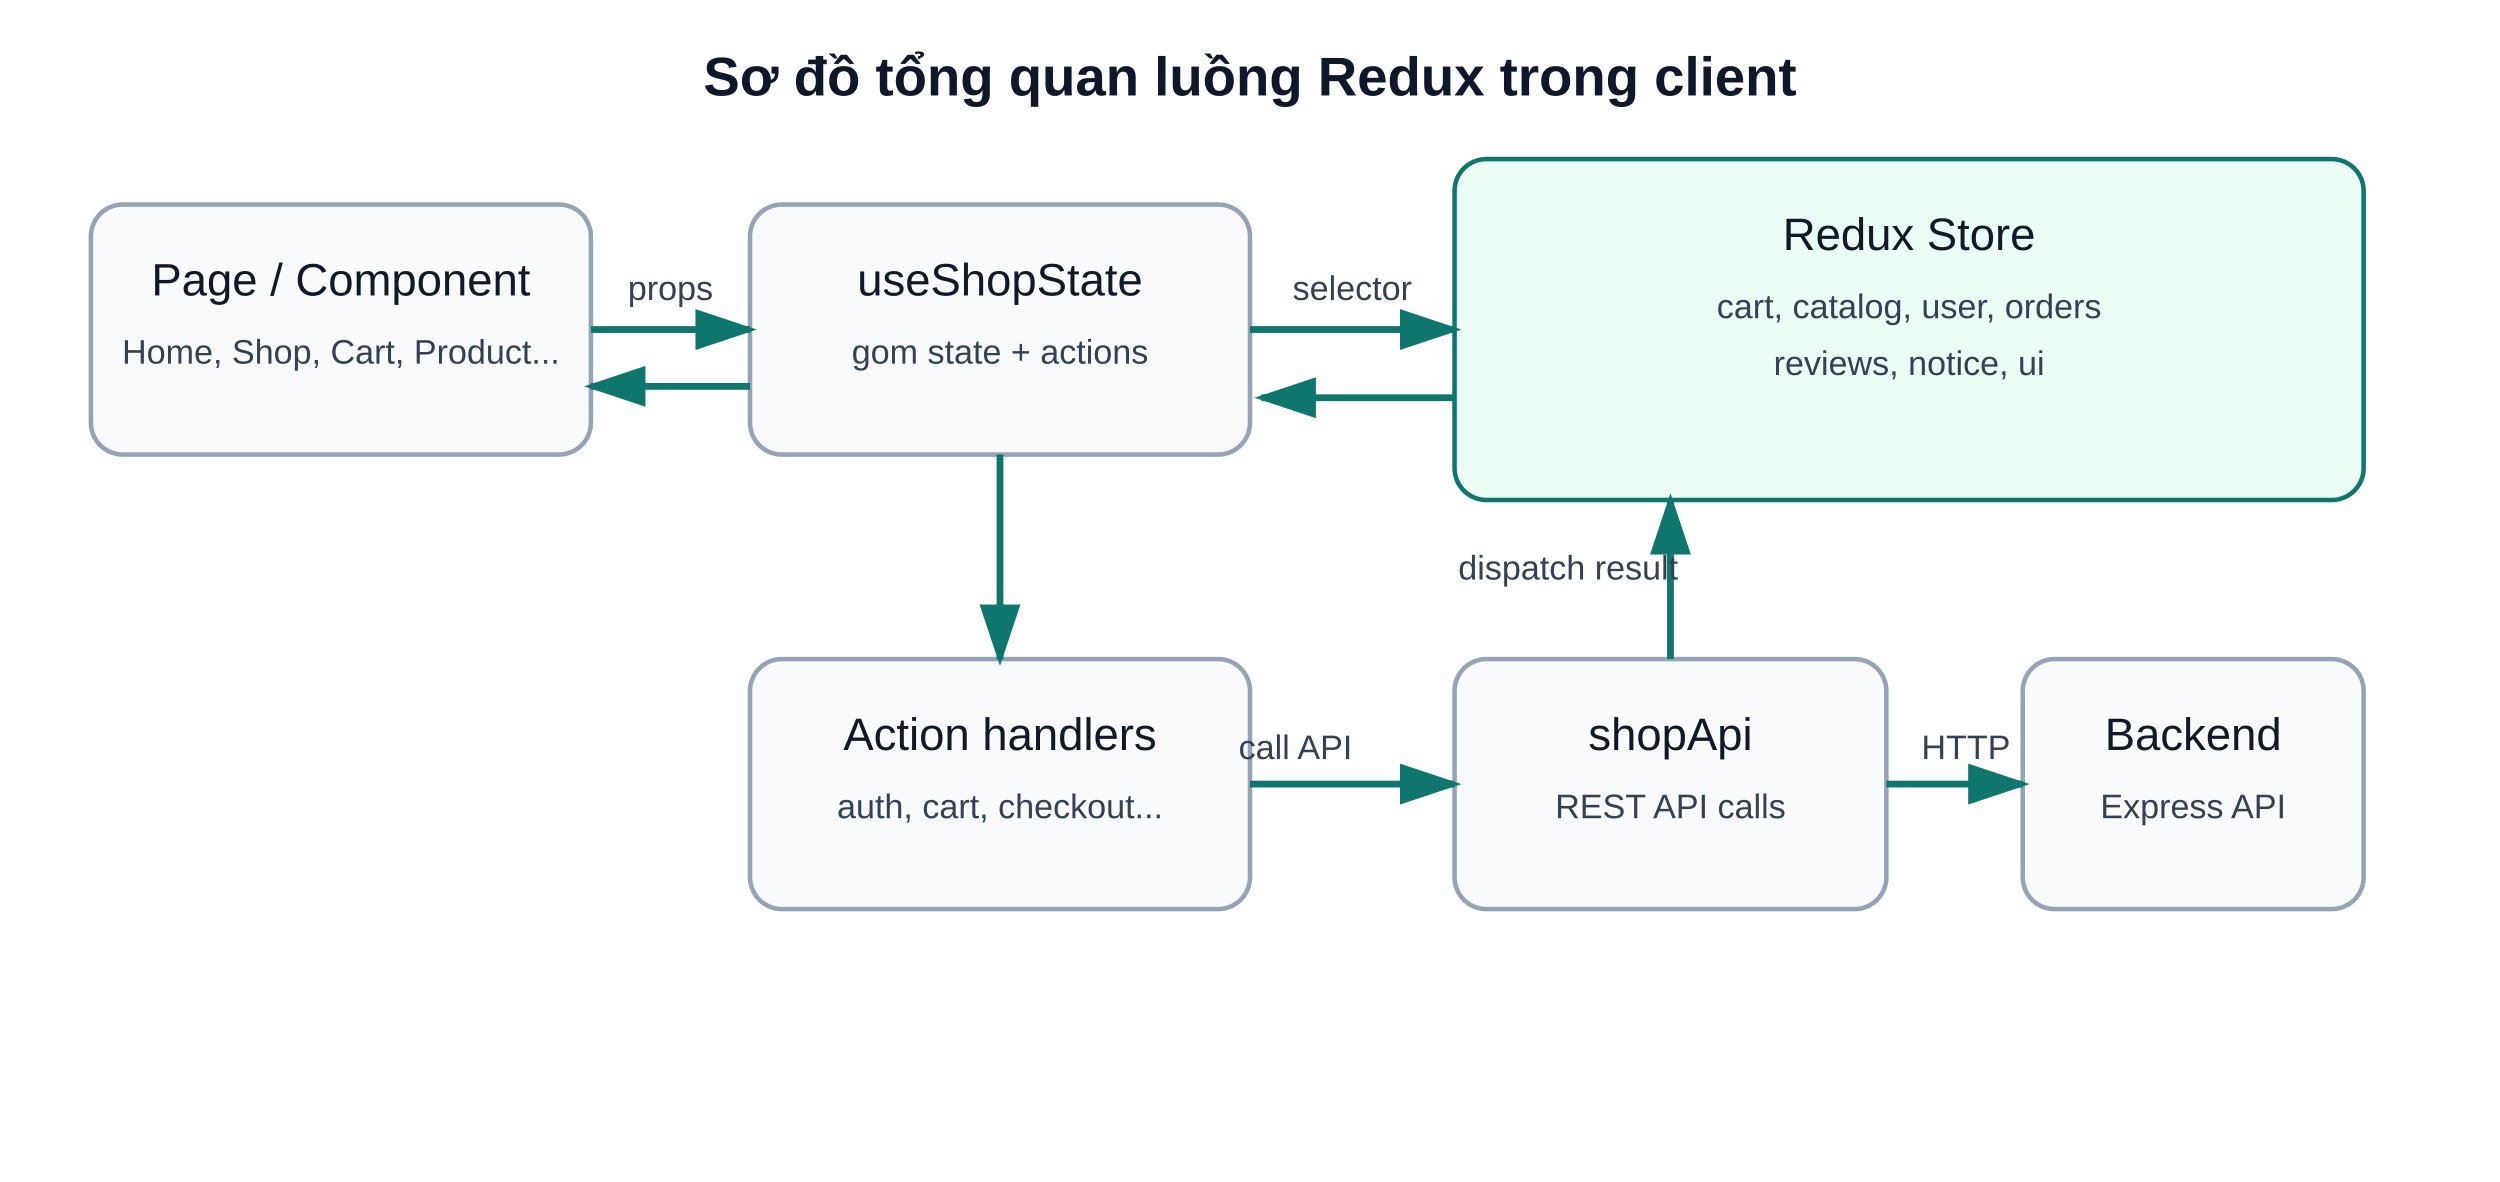
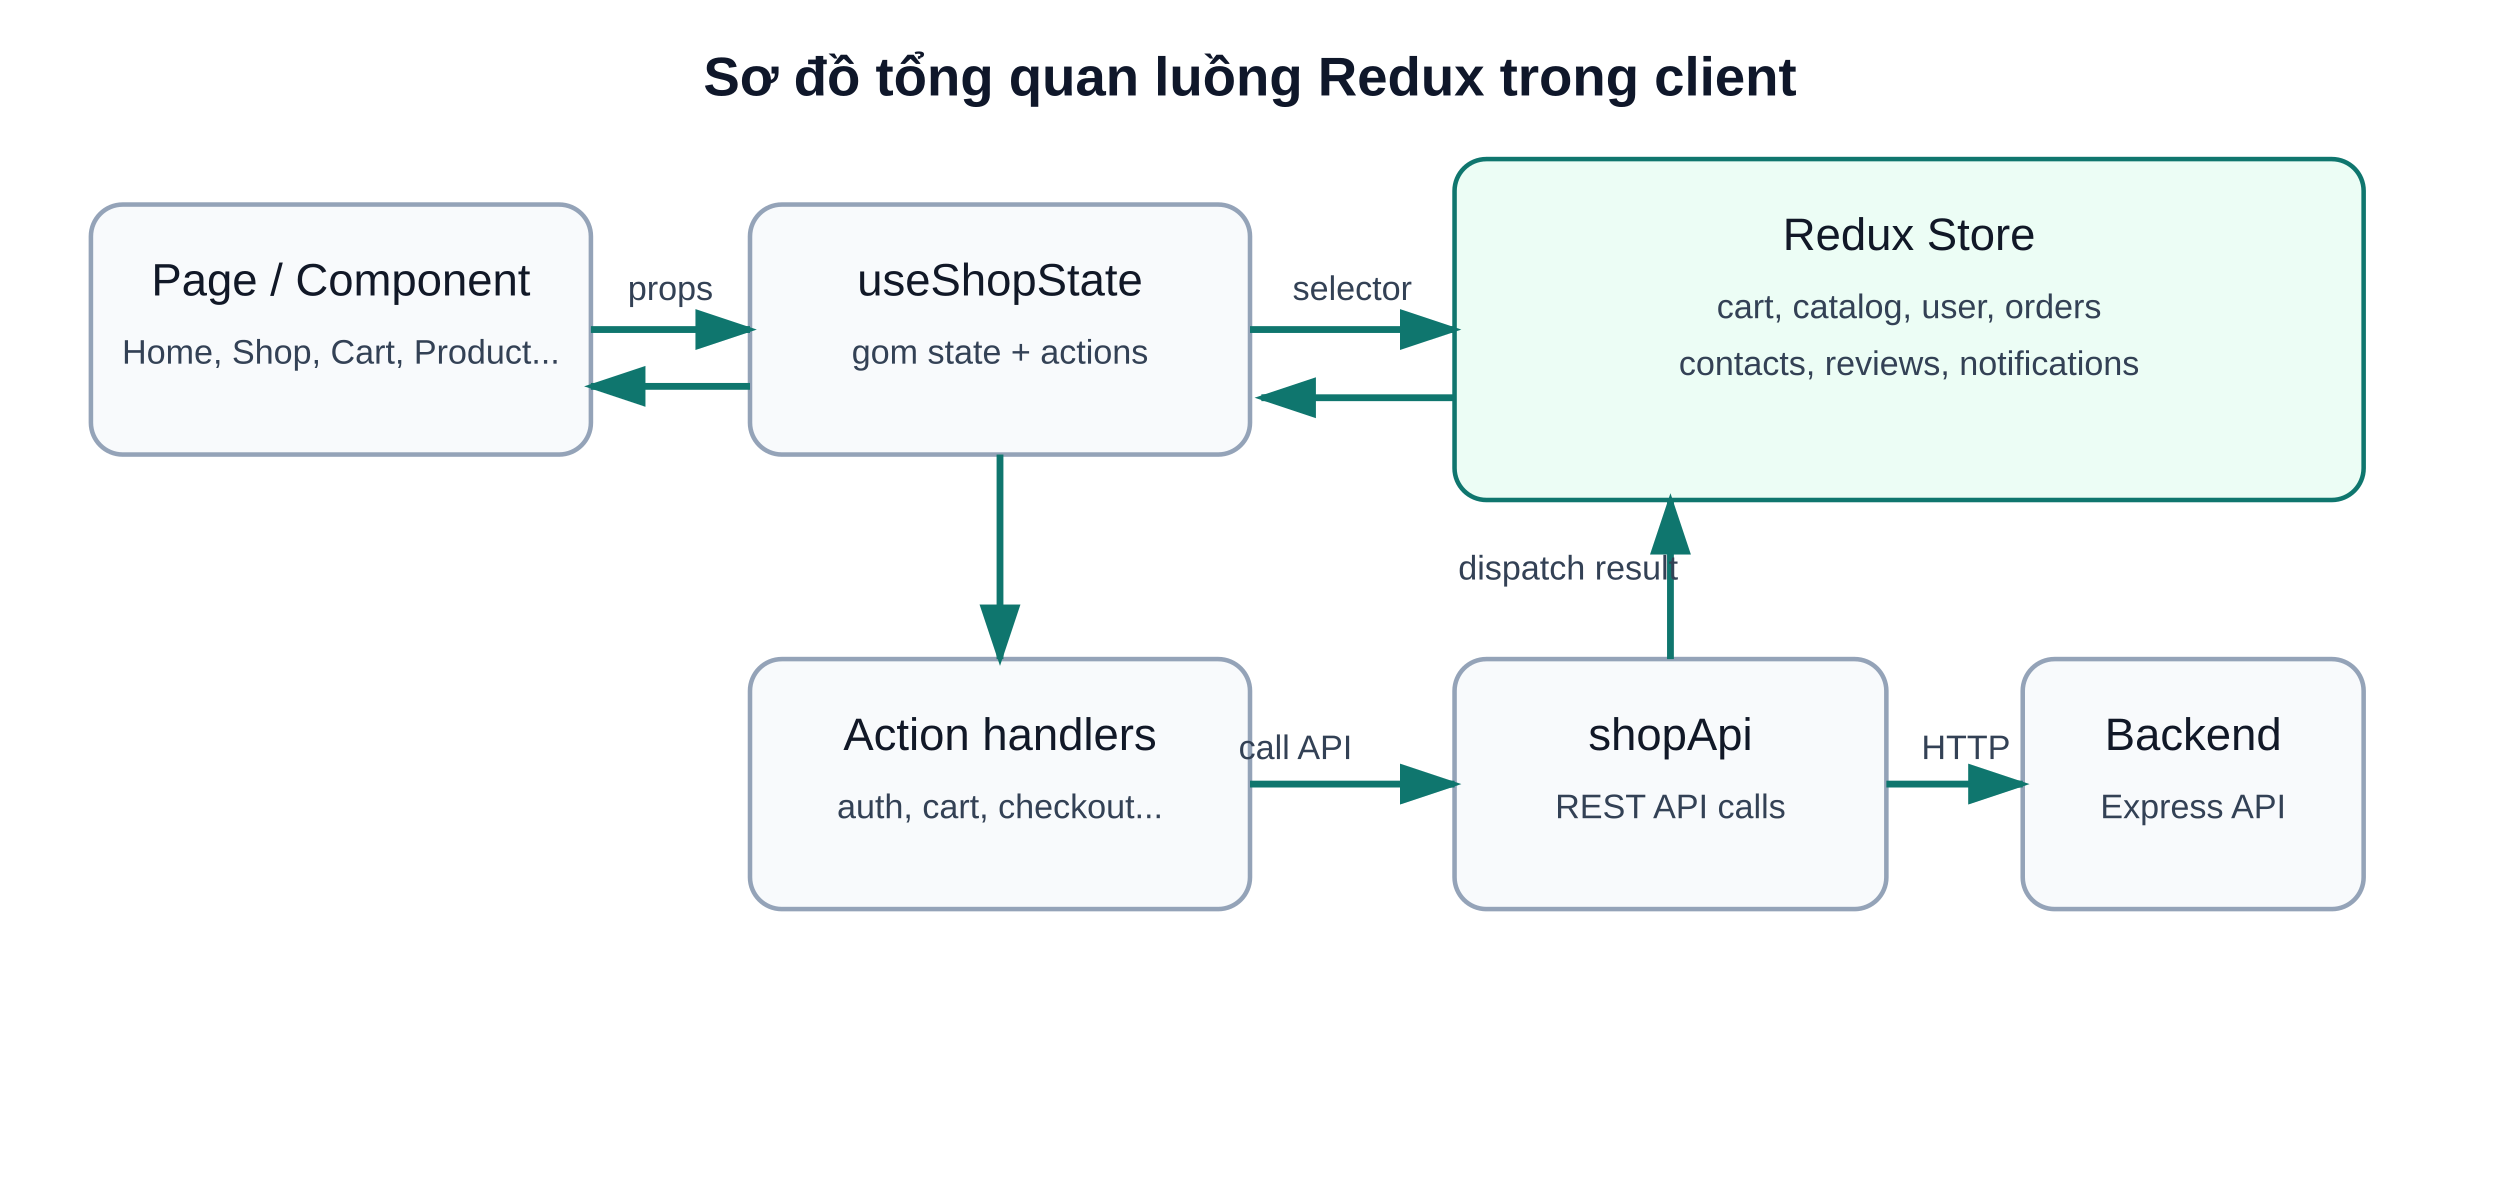
<svg xmlns="http://www.w3.org/2000/svg" width="1100" height="520" viewBox="0 0 1100 520">
  <defs>
    <marker id="arrow" markerWidth="10" markerHeight="10" refX="8" refY="3" orient="auto">
      <path d="M0,0 L0,6 L9,3 z" fill="#0f766e" />
    </marker>
    <style>
      .box{fill:#f8fafc;stroke:#94a3b8;stroke-width:2;rx:14}
      .store{fill:#ecfdf5;stroke:#0f766e;stroke-width:2;rx:14}
      .text{font-family:Arial, sans-serif;font-size:20px;fill:#111827}
      .small{font-family:Arial, sans-serif;font-size:15px;fill:#334155}
      .title{font-family:Arial, sans-serif;font-size:24px;font-weight:700;fill:#0f172a}
      .arrow{stroke:#0f766e;stroke-width:3;marker-end:url(#arrow);fill:none}
    </style>
  </defs>
  <text x="550" y="42" text-anchor="middle" class="title">Sơ đồ tổng quan luồng Redux trong client</text>
  <rect x="40" y="90" width="220" height="110" class="box" />
  <text x="150" y="130" text-anchor="middle" class="text">Page / Component</text>
  <text x="150" y="160" text-anchor="middle" class="small">Home, Shop, Cart, Product...</text>
  <rect x="330" y="90" width="220" height="110" class="box" />
  <text x="440" y="130" text-anchor="middle" class="text">useShopState</text>
  <text x="440" y="160" text-anchor="middle" class="small">gom state + actions</text>
  <rect x="640" y="70" width="400" height="150" class="store" />
  <text x="840" y="110" text-anchor="middle" class="text">Redux Store</text>
  <text x="840" y="140" text-anchor="middle" class="small">cart, catalog, user, orders</text>
-   <text x="840" y="165" text-anchor="middle" class="small">reviews, notice, ui</text>
+   <text x="840" y="165" text-anchor="middle" class="small">contacts, reviews, notifications</text>
  <rect x="330" y="290" width="220" height="110" class="box" />
  <text x="440" y="330" text-anchor="middle" class="text">Action handlers</text>
  <text x="440" y="360" text-anchor="middle" class="small">auth, cart, checkout...</text>
  <rect x="640" y="290" width="190" height="110" class="box" />
  <text x="735" y="330" text-anchor="middle" class="text">shopApi</text>
  <text x="735" y="360" text-anchor="middle" class="small">REST API calls</text>
  <rect x="890" y="290" width="150" height="110" class="box" />
  <text x="965" y="330" text-anchor="middle" class="text">Backend</text>
  <text x="965" y="360" text-anchor="middle" class="small">Express API</text>
  <path d="M260 145 H330" class="arrow" />
  <path d="M550 145 H640" class="arrow" />
  <path d="M440 200 V290" class="arrow" />
  <path d="M550 345 H640" class="arrow" />
  <path d="M830 345 H890" class="arrow" />
  <path d="M735 290 V220" class="arrow" />
  <path d="M640 175 H555" class="arrow" />
  <path d="M330 170 H260" class="arrow" />
  <text x="295" y="132" text-anchor="middle" class="small">props</text>
  <text x="595" y="132" text-anchor="middle" class="small">selector</text>
  <text x="570" y="334" text-anchor="middle" class="small">call API</text>
  <text x="865" y="334" text-anchor="middle" class="small">HTTP</text>
  <text x="690" y="255" text-anchor="middle" class="small">dispatch result</text>
</svg>
